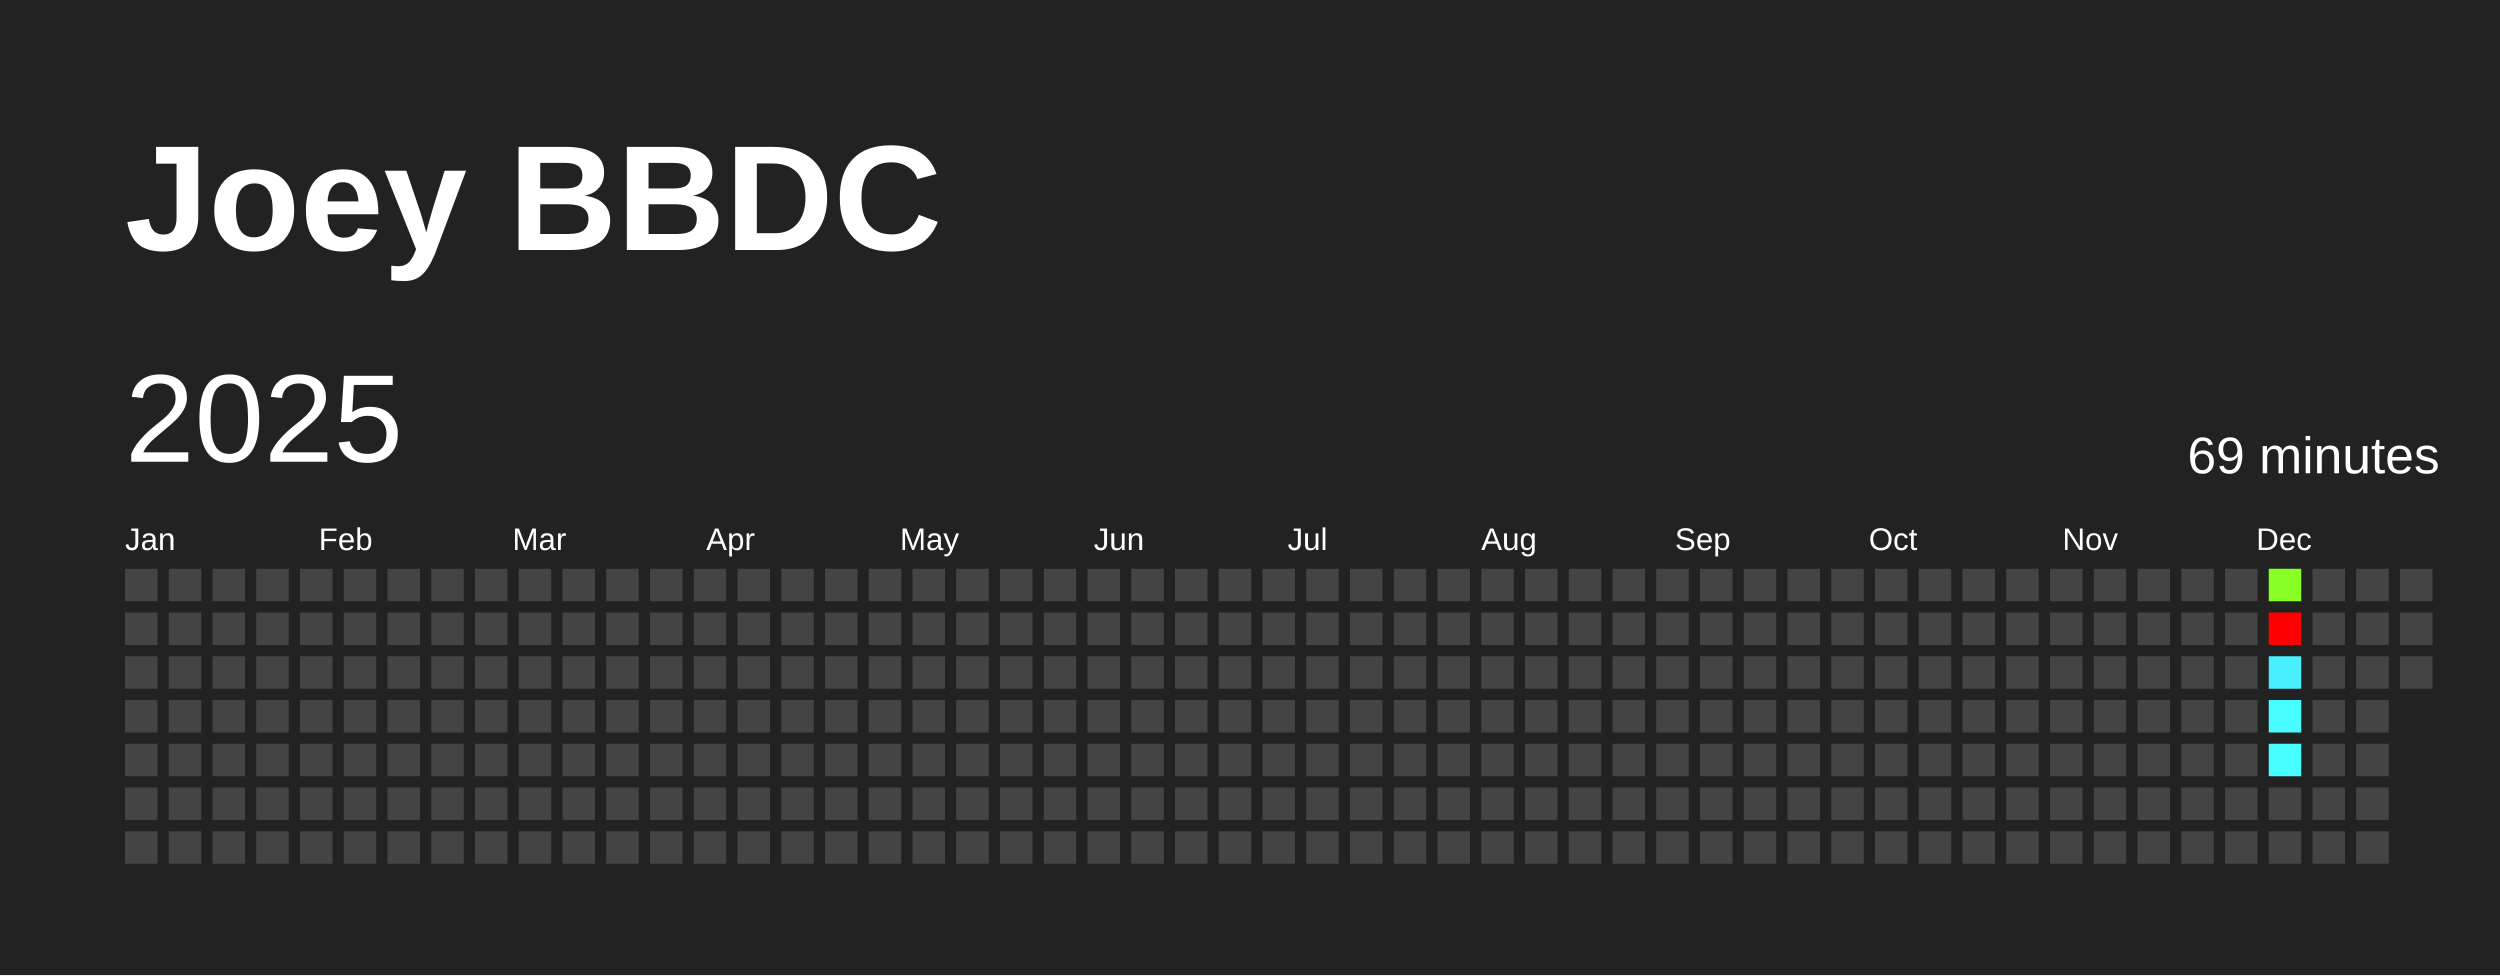
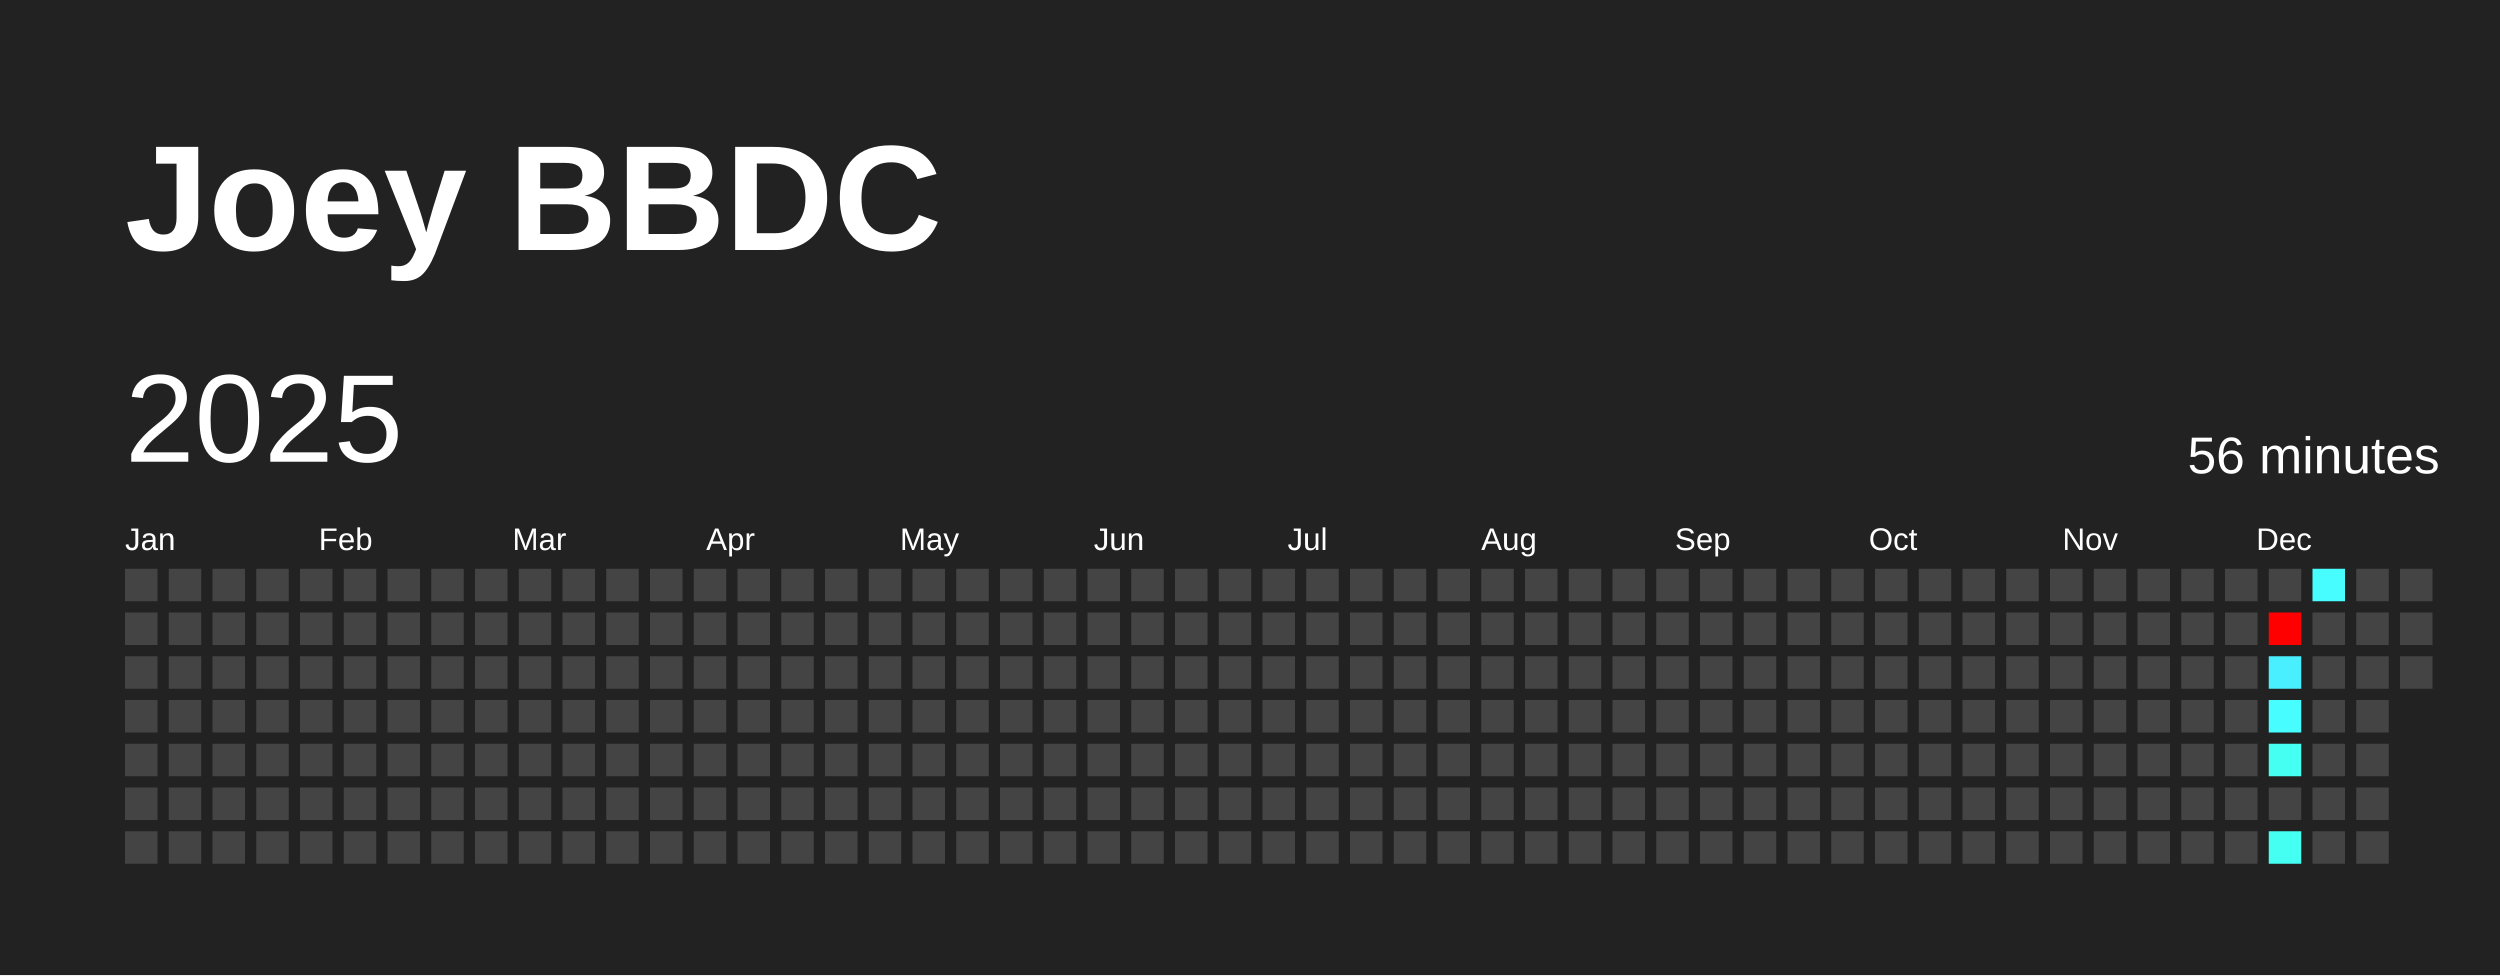
<svg xmlns="http://www.w3.org/2000/svg" baseProfile="full" height="78mm" version="1.1" viewBox="0,0,200,78" width="200mm">
  <defs />
  <rect fill="#222222" height="78" width="200" x="0" y="0" />
  <text fill="#FFFFFF" style="font-size:12px; font-family:Arial; font-weight:bold;" x="10" y="20">Joey BBDC</text>
  <text dominant-baseline="hanging" fill="#FFFFFF" style="font-size:10.0px; font-family:Arial;" x="10" y="30">2025</text>
-   <text dominant-baseline="hanging" fill="#FFFFFF" style="font-size:4.125px; font-family:Arial;" x="175" y="35">69 minutes</text>
+   <text dominant-baseline="hanging" fill="#FFFFFF" style="font-size:4.125px; font-family:Arial;" x="175" y="35">56 minutes</text>
  <text fill="#FFFFFF" style="font-size:2.5px; font-family:Arial" x="10.0" y="44">Jan</text>
  <text fill="#FFFFFF" style="font-size:2.5px; font-family:Arial" x="25.5" y="44">Feb</text>
  <text fill="#FFFFFF" style="font-size:2.5px; font-family:Arial" x="41.0" y="44">Mar</text>
  <text fill="#FFFFFF" style="font-size:2.5px; font-family:Arial" x="56.5" y="44">Apr</text>
  <text fill="#FFFFFF" style="font-size:2.5px; font-family:Arial" x="72.0" y="44">May</text>
  <text fill="#FFFFFF" style="font-size:2.5px; font-family:Arial" x="87.5" y="44">Jun</text>
  <text fill="#FFFFFF" style="font-size:2.5px; font-family:Arial" x="103.0" y="44">Jul</text>
  <text fill="#FFFFFF" style="font-size:2.5px; font-family:Arial" x="118.5" y="44">Aug</text>
  <text fill="#FFFFFF" style="font-size:2.5px; font-family:Arial" x="134.0" y="44">Sep</text>
  <text fill="#FFFFFF" style="font-size:2.5px; font-family:Arial" x="149.5" y="44">Oct</text>
  <text fill="#FFFFFF" style="font-size:2.5px; font-family:Arial" x="165.0" y="44">Nov</text>
  <text fill="#FFFFFF" style="font-size:2.5px; font-family:Arial" x="180.5" y="44">Dec</text>
  <rect fill="#444444" height="2.6" width="2.6" x="10.0" y="45.5" />
  <rect fill="#444444" height="2.6" width="2.6" x="10.0" y="49.0" />
  <rect fill="#444444" height="2.6" width="2.6" x="10.0" y="52.5" />
  <rect fill="#444444" height="2.6" width="2.6" x="10.0" y="56.0" />
  <rect fill="#444444" height="2.6" width="2.6" x="10.0" y="59.5" />
  <rect fill="#444444" height="2.6" width="2.6" x="10.0" y="63.0" />
  <rect fill="#444444" height="2.6" width="2.6" x="10.0" y="66.5" />
  <rect fill="#444444" height="2.6" width="2.6" x="13.5" y="45.5" />
  <rect fill="#444444" height="2.6" width="2.6" x="13.5" y="49.0" />
  <rect fill="#444444" height="2.6" width="2.6" x="13.5" y="52.5" />
  <rect fill="#444444" height="2.6" width="2.6" x="13.5" y="56.0" />
  <rect fill="#444444" height="2.6" width="2.6" x="13.5" y="59.5" />
  <rect fill="#444444" height="2.6" width="2.6" x="13.5" y="63.0" />
  <rect fill="#444444" height="2.6" width="2.6" x="13.5" y="66.5" />
  <rect fill="#444444" height="2.6" width="2.6" x="17.0" y="45.5" />
  <rect fill="#444444" height="2.6" width="2.6" x="17.0" y="49.0" />
  <rect fill="#444444" height="2.6" width="2.6" x="17.0" y="52.5" />
  <rect fill="#444444" height="2.6" width="2.6" x="17.0" y="56.0" />
  <rect fill="#444444" height="2.6" width="2.6" x="17.0" y="59.5" />
  <rect fill="#444444" height="2.6" width="2.6" x="17.0" y="63.0" />
  <rect fill="#444444" height="2.6" width="2.6" x="17.0" y="66.5" />
  <rect fill="#444444" height="2.6" width="2.6" x="20.5" y="45.5" />
  <rect fill="#444444" height="2.6" width="2.6" x="20.5" y="49.0" />
  <rect fill="#444444" height="2.6" width="2.6" x="20.5" y="52.5" />
  <rect fill="#444444" height="2.6" width="2.6" x="20.5" y="56.0" />
  <rect fill="#444444" height="2.6" width="2.6" x="20.5" y="59.5" />
  <rect fill="#444444" height="2.6" width="2.6" x="20.5" y="63.0" />
  <rect fill="#444444" height="2.6" width="2.6" x="20.5" y="66.5" />
  <rect fill="#444444" height="2.6" width="2.6" x="24.0" y="45.5" />
  <rect fill="#444444" height="2.6" width="2.6" x="24.0" y="49.0" />
  <rect fill="#444444" height="2.6" width="2.6" x="24.0" y="52.5" />
  <rect fill="#444444" height="2.6" width="2.6" x="24.0" y="56.0" />
  <rect fill="#444444" height="2.6" width="2.6" x="24.0" y="59.5" />
  <rect fill="#444444" height="2.6" width="2.6" x="24.0" y="63.0" />
  <rect fill="#444444" height="2.6" width="2.6" x="24.0" y="66.5" />
  <rect fill="#444444" height="2.6" width="2.6" x="27.5" y="45.5" />
  <rect fill="#444444" height="2.6" width="2.6" x="27.5" y="49.0" />
  <rect fill="#444444" height="2.6" width="2.6" x="27.5" y="52.5" />
  <rect fill="#444444" height="2.6" width="2.6" x="27.5" y="56.0" />
  <rect fill="#444444" height="2.6" width="2.6" x="27.5" y="59.5" />
  <rect fill="#444444" height="2.6" width="2.6" x="27.5" y="63.0" />
  <rect fill="#444444" height="2.6" width="2.6" x="27.5" y="66.5" />
  <rect fill="#444444" height="2.6" width="2.6" x="31.0" y="45.5" />
  <rect fill="#444444" height="2.6" width="2.6" x="31.0" y="49.0" />
  <rect fill="#444444" height="2.6" width="2.6" x="31.0" y="52.5" />
  <rect fill="#444444" height="2.6" width="2.6" x="31.0" y="56.0" />
  <rect fill="#444444" height="2.6" width="2.6" x="31.0" y="59.5" />
  <rect fill="#444444" height="2.6" width="2.6" x="31.0" y="63.0" />
  <rect fill="#444444" height="2.6" width="2.6" x="31.0" y="66.5" />
  <rect fill="#444444" height="2.6" width="2.6" x="34.5" y="45.5" />
  <rect fill="#444444" height="2.6" width="2.6" x="34.5" y="49.0" />
  <rect fill="#444444" height="2.6" width="2.6" x="34.5" y="52.5" />
  <rect fill="#444444" height="2.6" width="2.6" x="34.5" y="56.0" />
  <rect fill="#444444" height="2.6" width="2.6" x="34.5" y="59.5" />
  <rect fill="#444444" height="2.6" width="2.6" x="34.5" y="63.0" />
  <rect fill="#444444" height="2.6" width="2.6" x="34.5" y="66.5" />
  <rect fill="#444444" height="2.6" width="2.6" x="38.0" y="45.5" />
  <rect fill="#444444" height="2.6" width="2.6" x="38.0" y="49.0" />
  <rect fill="#444444" height="2.6" width="2.6" x="38.0" y="52.5" />
  <rect fill="#444444" height="2.6" width="2.6" x="38.0" y="56.0" />
  <rect fill="#444444" height="2.6" width="2.6" x="38.0" y="59.5" />
  <rect fill="#444444" height="2.6" width="2.6" x="38.0" y="63.0" />
  <rect fill="#444444" height="2.6" width="2.6" x="38.0" y="66.5" />
  <rect fill="#444444" height="2.6" width="2.6" x="41.5" y="45.5" />
  <rect fill="#444444" height="2.6" width="2.6" x="41.5" y="49.0" />
  <rect fill="#444444" height="2.6" width="2.6" x="41.5" y="52.5" />
  <rect fill="#444444" height="2.6" width="2.6" x="41.5" y="56.0" />
  <rect fill="#444444" height="2.6" width="2.6" x="41.5" y="59.5" />
  <rect fill="#444444" height="2.6" width="2.6" x="41.5" y="63.0" />
  <rect fill="#444444" height="2.6" width="2.6" x="41.5" y="66.5" />
  <rect fill="#444444" height="2.6" width="2.6" x="45.0" y="45.5" />
  <rect fill="#444444" height="2.6" width="2.6" x="45.0" y="49.0" />
  <rect fill="#444444" height="2.6" width="2.6" x="45.0" y="52.5" />
  <rect fill="#444444" height="2.6" width="2.6" x="45.0" y="56.0" />
  <rect fill="#444444" height="2.6" width="2.6" x="45.0" y="59.5" />
  <rect fill="#444444" height="2.6" width="2.6" x="45.0" y="63.0" />
  <rect fill="#444444" height="2.6" width="2.6" x="45.0" y="66.5" />
  <rect fill="#444444" height="2.6" width="2.6" x="48.5" y="45.5" />
  <rect fill="#444444" height="2.6" width="2.6" x="48.5" y="49.0" />
  <rect fill="#444444" height="2.6" width="2.6" x="48.5" y="52.5" />
  <rect fill="#444444" height="2.6" width="2.6" x="48.5" y="56.0" />
  <rect fill="#444444" height="2.6" width="2.6" x="48.5" y="59.5" />
  <rect fill="#444444" height="2.6" width="2.6" x="48.5" y="63.0" />
  <rect fill="#444444" height="2.6" width="2.6" x="48.5" y="66.5" />
  <rect fill="#444444" height="2.6" width="2.6" x="52.0" y="45.5" />
  <rect fill="#444444" height="2.6" width="2.6" x="52.0" y="49.0" />
  <rect fill="#444444" height="2.6" width="2.6" x="52.0" y="52.5" />
  <rect fill="#444444" height="2.6" width="2.6" x="52.0" y="56.0" />
  <rect fill="#444444" height="2.6" width="2.6" x="52.0" y="59.5" />
  <rect fill="#444444" height="2.6" width="2.6" x="52.0" y="63.0" />
  <rect fill="#444444" height="2.6" width="2.6" x="52.0" y="66.5" />
  <rect fill="#444444" height="2.6" width="2.6" x="55.5" y="45.5" />
  <rect fill="#444444" height="2.6" width="2.6" x="55.5" y="49.0" />
  <rect fill="#444444" height="2.6" width="2.6" x="55.5" y="52.5" />
  <rect fill="#444444" height="2.6" width="2.6" x="55.5" y="56.0" />
  <rect fill="#444444" height="2.6" width="2.6" x="55.5" y="59.5" />
  <rect fill="#444444" height="2.6" width="2.6" x="55.5" y="63.0" />
  <rect fill="#444444" height="2.6" width="2.6" x="55.5" y="66.5" />
  <rect fill="#444444" height="2.6" width="2.6" x="59.0" y="45.5" />
  <rect fill="#444444" height="2.6" width="2.6" x="59.0" y="49.0" />
  <rect fill="#444444" height="2.6" width="2.6" x="59.0" y="52.5" />
  <rect fill="#444444" height="2.6" width="2.6" x="59.0" y="56.0" />
  <rect fill="#444444" height="2.6" width="2.6" x="59.0" y="59.5" />
  <rect fill="#444444" height="2.6" width="2.6" x="59.0" y="63.0" />
  <rect fill="#444444" height="2.6" width="2.6" x="59.0" y="66.5" />
  <rect fill="#444444" height="2.6" width="2.6" x="62.5" y="45.5" />
  <rect fill="#444444" height="2.6" width="2.6" x="62.5" y="49.0" />
  <rect fill="#444444" height="2.6" width="2.6" x="62.5" y="52.5" />
  <rect fill="#444444" height="2.6" width="2.6" x="62.5" y="56.0" />
  <rect fill="#444444" height="2.6" width="2.6" x="62.5" y="59.5" />
  <rect fill="#444444" height="2.6" width="2.6" x="62.5" y="63.0" />
  <rect fill="#444444" height="2.6" width="2.6" x="62.5" y="66.5" />
  <rect fill="#444444" height="2.6" width="2.6" x="66.0" y="45.5" />
  <rect fill="#444444" height="2.6" width="2.6" x="66.0" y="49.0" />
  <rect fill="#444444" height="2.6" width="2.6" x="66.0" y="52.5" />
  <rect fill="#444444" height="2.6" width="2.6" x="66.0" y="56.0" />
  <rect fill="#444444" height="2.6" width="2.6" x="66.0" y="59.5" />
  <rect fill="#444444" height="2.6" width="2.6" x="66.0" y="63.0" />
  <rect fill="#444444" height="2.6" width="2.6" x="66.0" y="66.5" />
  <rect fill="#444444" height="2.6" width="2.6" x="69.5" y="45.5" />
  <rect fill="#444444" height="2.6" width="2.6" x="69.5" y="49.0" />
  <rect fill="#444444" height="2.6" width="2.6" x="69.5" y="52.5" />
  <rect fill="#444444" height="2.6" width="2.6" x="69.5" y="56.0" />
  <rect fill="#444444" height="2.6" width="2.6" x="69.5" y="59.5" />
  <rect fill="#444444" height="2.6" width="2.6" x="69.5" y="63.0" />
  <rect fill="#444444" height="2.6" width="2.6" x="69.5" y="66.5" />
  <rect fill="#444444" height="2.6" width="2.6" x="73.0" y="45.5" />
  <rect fill="#444444" height="2.6" width="2.6" x="73.0" y="49.0" />
  <rect fill="#444444" height="2.6" width="2.6" x="73.0" y="52.5" />
  <rect fill="#444444" height="2.6" width="2.6" x="73.0" y="56.0" />
  <rect fill="#444444" height="2.6" width="2.6" x="73.0" y="59.5" />
  <rect fill="#444444" height="2.6" width="2.6" x="73.0" y="63.0" />
  <rect fill="#444444" height="2.6" width="2.6" x="73.0" y="66.5" />
  <rect fill="#444444" height="2.6" width="2.6" x="76.5" y="45.5" />
  <rect fill="#444444" height="2.6" width="2.6" x="76.5" y="49.0" />
  <rect fill="#444444" height="2.6" width="2.6" x="76.5" y="52.5" />
  <rect fill="#444444" height="2.6" width="2.6" x="76.5" y="56.0" />
  <rect fill="#444444" height="2.6" width="2.6" x="76.5" y="59.5" />
  <rect fill="#444444" height="2.6" width="2.6" x="76.5" y="63.0" />
  <rect fill="#444444" height="2.6" width="2.6" x="76.5" y="66.5" />
  <rect fill="#444444" height="2.6" width="2.6" x="80.0" y="45.5" />
  <rect fill="#444444" height="2.6" width="2.6" x="80.0" y="49.0" />
  <rect fill="#444444" height="2.6" width="2.6" x="80.0" y="52.5" />
  <rect fill="#444444" height="2.6" width="2.6" x="80.0" y="56.0" />
  <rect fill="#444444" height="2.6" width="2.6" x="80.0" y="59.5" />
  <rect fill="#444444" height="2.6" width="2.6" x="80.0" y="63.0" />
  <rect fill="#444444" height="2.6" width="2.6" x="80.0" y="66.5" />
  <rect fill="#444444" height="2.6" width="2.6" x="83.5" y="45.5" />
  <rect fill="#444444" height="2.6" width="2.6" x="83.5" y="49.0" />
  <rect fill="#444444" height="2.6" width="2.6" x="83.5" y="52.5" />
  <rect fill="#444444" height="2.6" width="2.6" x="83.5" y="56.0" />
  <rect fill="#444444" height="2.6" width="2.6" x="83.5" y="59.5" />
  <rect fill="#444444" height="2.6" width="2.6" x="83.5" y="63.0" />
  <rect fill="#444444" height="2.6" width="2.6" x="83.5" y="66.5" />
  <rect fill="#444444" height="2.6" width="2.6" x="87.0" y="45.5" />
  <rect fill="#444444" height="2.6" width="2.6" x="87.0" y="49.0" />
  <rect fill="#444444" height="2.6" width="2.6" x="87.0" y="52.5" />
  <rect fill="#444444" height="2.6" width="2.6" x="87.0" y="56.0" />
  <rect fill="#444444" height="2.6" width="2.6" x="87.0" y="59.5" />
  <rect fill="#444444" height="2.6" width="2.6" x="87.0" y="63.0" />
  <rect fill="#444444" height="2.6" width="2.6" x="87.0" y="66.5" />
  <rect fill="#444444" height="2.6" width="2.6" x="90.5" y="45.5" />
  <rect fill="#444444" height="2.6" width="2.6" x="90.5" y="49.0" />
  <rect fill="#444444" height="2.6" width="2.6" x="90.5" y="52.5" />
  <rect fill="#444444" height="2.6" width="2.6" x="90.5" y="56.0" />
  <rect fill="#444444" height="2.6" width="2.6" x="90.5" y="59.5" />
  <rect fill="#444444" height="2.6" width="2.6" x="90.5" y="63.0" />
  <rect fill="#444444" height="2.6" width="2.6" x="90.5" y="66.5" />
  <rect fill="#444444" height="2.6" width="2.6" x="94.0" y="45.5" />
  <rect fill="#444444" height="2.6" width="2.6" x="94.0" y="49.0" />
  <rect fill="#444444" height="2.6" width="2.6" x="94.0" y="52.5" />
  <rect fill="#444444" height="2.6" width="2.6" x="94.0" y="56.0" />
  <rect fill="#444444" height="2.6" width="2.6" x="94.0" y="59.5" />
  <rect fill="#444444" height="2.6" width="2.6" x="94.0" y="63.0" />
  <rect fill="#444444" height="2.6" width="2.6" x="94.0" y="66.5" />
  <rect fill="#444444" height="2.6" width="2.6" x="97.5" y="45.5" />
  <rect fill="#444444" height="2.6" width="2.6" x="97.5" y="49.0" />
  <rect fill="#444444" height="2.6" width="2.6" x="97.5" y="52.5" />
  <rect fill="#444444" height="2.6" width="2.6" x="97.5" y="56.0" />
  <rect fill="#444444" height="2.6" width="2.6" x="97.5" y="59.5" />
  <rect fill="#444444" height="2.6" width="2.6" x="97.5" y="63.0" />
  <rect fill="#444444" height="2.6" width="2.6" x="97.5" y="66.5" />
  <rect fill="#444444" height="2.6" width="2.6" x="101.0" y="45.5" />
  <rect fill="#444444" height="2.6" width="2.6" x="101.0" y="49.0" />
  <rect fill="#444444" height="2.6" width="2.6" x="101.0" y="52.5" />
  <rect fill="#444444" height="2.6" width="2.6" x="101.0" y="56.0" />
  <rect fill="#444444" height="2.6" width="2.6" x="101.0" y="59.5" />
  <rect fill="#444444" height="2.6" width="2.6" x="101.0" y="63.0" />
  <rect fill="#444444" height="2.6" width="2.6" x="101.0" y="66.5" />
  <rect fill="#444444" height="2.6" width="2.6" x="104.5" y="45.5" />
  <rect fill="#444444" height="2.6" width="2.6" x="104.5" y="49.0" />
  <rect fill="#444444" height="2.6" width="2.6" x="104.5" y="52.5" />
  <rect fill="#444444" height="2.6" width="2.6" x="104.5" y="56.0" />
  <rect fill="#444444" height="2.6" width="2.6" x="104.5" y="59.5" />
  <rect fill="#444444" height="2.6" width="2.6" x="104.5" y="63.0" />
  <rect fill="#444444" height="2.6" width="2.6" x="104.5" y="66.5" />
  <rect fill="#444444" height="2.6" width="2.6" x="108.0" y="45.5" />
  <rect fill="#444444" height="2.6" width="2.6" x="108.0" y="49.0" />
  <rect fill="#444444" height="2.6" width="2.6" x="108.0" y="52.5" />
  <rect fill="#444444" height="2.6" width="2.6" x="108.0" y="56.0" />
  <rect fill="#444444" height="2.6" width="2.6" x="108.0" y="59.5" />
  <rect fill="#444444" height="2.6" width="2.6" x="108.0" y="63.0" />
  <rect fill="#444444" height="2.6" width="2.6" x="108.0" y="66.5" />
  <rect fill="#444444" height="2.6" width="2.6" x="111.5" y="45.5" />
  <rect fill="#444444" height="2.6" width="2.6" x="111.5" y="49.0" />
  <rect fill="#444444" height="2.6" width="2.6" x="111.5" y="52.5" />
  <rect fill="#444444" height="2.6" width="2.6" x="111.5" y="56.0" />
  <rect fill="#444444" height="2.6" width="2.6" x="111.5" y="59.5" />
  <rect fill="#444444" height="2.6" width="2.6" x="111.5" y="63.0" />
  <rect fill="#444444" height="2.6" width="2.6" x="111.5" y="66.5" />
  <rect fill="#444444" height="2.6" width="2.6" x="115.0" y="45.5" />
  <rect fill="#444444" height="2.6" width="2.6" x="115.0" y="49.0" />
  <rect fill="#444444" height="2.6" width="2.6" x="115.0" y="52.5" />
  <rect fill="#444444" height="2.6" width="2.6" x="115.0" y="56.0" />
  <rect fill="#444444" height="2.6" width="2.6" x="115.0" y="59.5" />
  <rect fill="#444444" height="2.6" width="2.6" x="115.0" y="63.0" />
  <rect fill="#444444" height="2.6" width="2.6" x="115.0" y="66.5" />
  <rect fill="#444444" height="2.6" width="2.6" x="118.5" y="45.5" />
  <rect fill="#444444" height="2.6" width="2.6" x="118.5" y="49.0" />
  <rect fill="#444444" height="2.6" width="2.6" x="118.5" y="52.5" />
  <rect fill="#444444" height="2.6" width="2.6" x="118.5" y="56.0" />
  <rect fill="#444444" height="2.6" width="2.6" x="118.5" y="59.5" />
  <rect fill="#444444" height="2.6" width="2.6" x="118.5" y="63.0" />
  <rect fill="#444444" height="2.6" width="2.6" x="118.5" y="66.5" />
  <rect fill="#444444" height="2.6" width="2.6" x="122.0" y="45.5" />
  <rect fill="#444444" height="2.6" width="2.6" x="122.0" y="49.0" />
  <rect fill="#444444" height="2.6" width="2.6" x="122.0" y="52.5" />
  <rect fill="#444444" height="2.6" width="2.6" x="122.0" y="56.0" />
  <rect fill="#444444" height="2.6" width="2.6" x="122.0" y="59.5" />
  <rect fill="#444444" height="2.6" width="2.6" x="122.0" y="63.0" />
  <rect fill="#444444" height="2.6" width="2.6" x="122.0" y="66.5" />
  <rect fill="#444444" height="2.6" width="2.6" x="125.5" y="45.5" />
  <rect fill="#444444" height="2.6" width="2.6" x="125.5" y="49.0" />
  <rect fill="#444444" height="2.6" width="2.6" x="125.5" y="52.5" />
  <rect fill="#444444" height="2.6" width="2.6" x="125.5" y="56.0" />
  <rect fill="#444444" height="2.6" width="2.6" x="125.5" y="59.5" />
  <rect fill="#444444" height="2.6" width="2.6" x="125.5" y="63.0" />
  <rect fill="#444444" height="2.6" width="2.6" x="125.5" y="66.5" />
  <rect fill="#444444" height="2.6" width="2.6" x="129.0" y="45.5" />
  <rect fill="#444444" height="2.6" width="2.6" x="129.0" y="49.0" />
  <rect fill="#444444" height="2.6" width="2.6" x="129.0" y="52.5" />
  <rect fill="#444444" height="2.6" width="2.6" x="129.0" y="56.0" />
  <rect fill="#444444" height="2.6" width="2.6" x="129.0" y="59.5" />
  <rect fill="#444444" height="2.6" width="2.6" x="129.0" y="63.0" />
  <rect fill="#444444" height="2.6" width="2.6" x="129.0" y="66.5" />
  <rect fill="#444444" height="2.6" width="2.6" x="132.5" y="45.5" />
  <rect fill="#444444" height="2.6" width="2.6" x="132.5" y="49.0" />
  <rect fill="#444444" height="2.6" width="2.6" x="132.5" y="52.5" />
  <rect fill="#444444" height="2.6" width="2.6" x="132.5" y="56.0" />
  <rect fill="#444444" height="2.6" width="2.6" x="132.5" y="59.5" />
  <rect fill="#444444" height="2.6" width="2.6" x="132.5" y="63.0" />
  <rect fill="#444444" height="2.6" width="2.6" x="132.5" y="66.5" />
  <rect fill="#444444" height="2.6" width="2.6" x="136.0" y="45.5" />
  <rect fill="#444444" height="2.6" width="2.6" x="136.0" y="49.0" />
  <rect fill="#444444" height="2.6" width="2.6" x="136.0" y="52.5" />
  <rect fill="#444444" height="2.6" width="2.6" x="136.0" y="56.0" />
  <rect fill="#444444" height="2.6" width="2.6" x="136.0" y="59.5" />
  <rect fill="#444444" height="2.6" width="2.6" x="136.0" y="63.0" />
  <rect fill="#444444" height="2.6" width="2.6" x="136.0" y="66.5" />
  <rect fill="#444444" height="2.6" width="2.6" x="139.5" y="45.5" />
  <rect fill="#444444" height="2.6" width="2.6" x="139.5" y="49.0" />
  <rect fill="#444444" height="2.6" width="2.6" x="139.5" y="52.5" />
  <rect fill="#444444" height="2.6" width="2.6" x="139.5" y="56.0" />
  <rect fill="#444444" height="2.6" width="2.6" x="139.5" y="59.5" />
  <rect fill="#444444" height="2.6" width="2.6" x="139.5" y="63.0" />
  <rect fill="#444444" height="2.6" width="2.6" x="139.5" y="66.5" />
  <rect fill="#444444" height="2.6" width="2.6" x="143.0" y="45.5" />
  <rect fill="#444444" height="2.6" width="2.6" x="143.0" y="49.0" />
  <rect fill="#444444" height="2.6" width="2.6" x="143.0" y="52.5" />
  <rect fill="#444444" height="2.6" width="2.6" x="143.0" y="56.0" />
  <rect fill="#444444" height="2.6" width="2.6" x="143.0" y="59.5" />
  <rect fill="#444444" height="2.6" width="2.6" x="143.0" y="63.0" />
  <rect fill="#444444" height="2.6" width="2.6" x="143.0" y="66.5" />
  <rect fill="#444444" height="2.6" width="2.6" x="146.5" y="45.5" />
  <rect fill="#444444" height="2.6" width="2.6" x="146.5" y="49.0" />
  <rect fill="#444444" height="2.6" width="2.6" x="146.5" y="52.5" />
  <rect fill="#444444" height="2.6" width="2.6" x="146.5" y="56.0" />
  <rect fill="#444444" height="2.6" width="2.6" x="146.5" y="59.5" />
  <rect fill="#444444" height="2.6" width="2.6" x="146.5" y="63.0" />
  <rect fill="#444444" height="2.6" width="2.6" x="146.5" y="66.5" />
  <rect fill="#444444" height="2.6" width="2.6" x="150.0" y="45.5" />
  <rect fill="#444444" height="2.6" width="2.6" x="150.0" y="49.0" />
  <rect fill="#444444" height="2.6" width="2.6" x="150.0" y="52.5" />
  <rect fill="#444444" height="2.6" width="2.6" x="150.0" y="56.0" />
  <rect fill="#444444" height="2.6" width="2.6" x="150.0" y="59.5" />
  <rect fill="#444444" height="2.6" width="2.6" x="150.0" y="63.0" />
  <rect fill="#444444" height="2.6" width="2.6" x="150.0" y="66.5" />
  <rect fill="#444444" height="2.6" width="2.6" x="153.5" y="45.5" />
  <rect fill="#444444" height="2.6" width="2.6" x="153.5" y="49.0" />
  <rect fill="#444444" height="2.6" width="2.6" x="153.5" y="52.5" />
  <rect fill="#444444" height="2.6" width="2.6" x="153.5" y="56.0" />
  <rect fill="#444444" height="2.6" width="2.6" x="153.5" y="59.5" />
  <rect fill="#444444" height="2.6" width="2.6" x="153.5" y="63.0" />
  <rect fill="#444444" height="2.6" width="2.6" x="153.5" y="66.5" />
  <rect fill="#444444" height="2.6" width="2.6" x="157.0" y="45.5" />
  <rect fill="#444444" height="2.6" width="2.6" x="157.0" y="49.0" />
  <rect fill="#444444" height="2.6" width="2.6" x="157.0" y="52.5" />
  <rect fill="#444444" height="2.6" width="2.6" x="157.0" y="56.0" />
  <rect fill="#444444" height="2.6" width="2.6" x="157.0" y="59.5" />
  <rect fill="#444444" height="2.6" width="2.6" x="157.0" y="63.0" />
  <rect fill="#444444" height="2.6" width="2.6" x="157.0" y="66.5" />
  <rect fill="#444444" height="2.6" width="2.6" x="160.5" y="45.5" />
  <rect fill="#444444" height="2.6" width="2.6" x="160.5" y="49.0" />
  <rect fill="#444444" height="2.6" width="2.6" x="160.5" y="52.5" />
  <rect fill="#444444" height="2.6" width="2.6" x="160.5" y="56.0" />
  <rect fill="#444444" height="2.6" width="2.6" x="160.5" y="59.5" />
  <rect fill="#444444" height="2.6" width="2.6" x="160.5" y="63.0" />
  <rect fill="#444444" height="2.6" width="2.6" x="160.5" y="66.5" />
  <rect fill="#444444" height="2.6" width="2.6" x="164.0" y="45.5" />
  <rect fill="#444444" height="2.6" width="2.6" x="164.0" y="49.0" />
  <rect fill="#444444" height="2.6" width="2.6" x="164.0" y="52.5" />
  <rect fill="#444444" height="2.6" width="2.6" x="164.0" y="56.0" />
  <rect fill="#444444" height="2.6" width="2.6" x="164.0" y="59.5" />
  <rect fill="#444444" height="2.6" width="2.6" x="164.0" y="63.0" />
  <rect fill="#444444" height="2.6" width="2.6" x="164.0" y="66.5" />
  <rect fill="#444444" height="2.6" width="2.6" x="167.5" y="45.5" />
  <rect fill="#444444" height="2.6" width="2.6" x="167.5" y="49.0" />
  <rect fill="#444444" height="2.6" width="2.6" x="167.5" y="52.5" />
  <rect fill="#444444" height="2.6" width="2.6" x="167.5" y="56.0" />
  <rect fill="#444444" height="2.6" width="2.6" x="167.5" y="59.5" />
  <rect fill="#444444" height="2.6" width="2.6" x="167.5" y="63.0" />
  <rect fill="#444444" height="2.6" width="2.6" x="167.5" y="66.5" />
  <rect fill="#444444" height="2.6" width="2.6" x="171.0" y="45.5" />
  <rect fill="#444444" height="2.6" width="2.6" x="171.0" y="49.0" />
  <rect fill="#444444" height="2.6" width="2.6" x="171.0" y="52.5" />
  <rect fill="#444444" height="2.6" width="2.6" x="171.0" y="56.0" />
  <rect fill="#444444" height="2.6" width="2.6" x="171.0" y="59.5" />
  <rect fill="#444444" height="2.6" width="2.6" x="171.0" y="63.0" />
  <rect fill="#444444" height="2.6" width="2.6" x="171.0" y="66.5" />
  <rect fill="#444444" height="2.6" width="2.6" x="174.5" y="45.5" />
  <rect fill="#444444" height="2.6" width="2.6" x="174.5" y="49.0" />
  <rect fill="#444444" height="2.6" width="2.6" x="174.5" y="52.5" />
  <rect fill="#444444" height="2.6" width="2.6" x="174.5" y="56.0" />
  <rect fill="#444444" height="2.6" width="2.6" x="174.5" y="59.5" />
  <rect fill="#444444" height="2.6" width="2.6" x="174.5" y="63.0" />
  <rect fill="#444444" height="2.6" width="2.6" x="174.5" y="66.5" />
  <rect fill="#444444" height="2.6" width="2.6" x="178.0" y="45.5" />
  <rect fill="#444444" height="2.6" width="2.6" x="178.0" y="49.0" />
  <rect fill="#444444" height="2.6" width="2.6" x="178.0" y="52.5" />
  <rect fill="#444444" height="2.6" width="2.6" x="178.0" y="56.0" />
  <rect fill="#444444" height="2.6" width="2.6" x="178.0" y="59.5" />
  <rect fill="#444444" height="2.6" width="2.6" x="178.0" y="63.0" />
  <rect fill="#444444" height="2.6" width="2.6" x="178.0" y="66.5" />
-   <rect fill="#88ff25" height="2.6" width="2.6" x="181.5" y="45.5" />
+   <rect fill="#444444" height="2.6" width="2.6" x="181.5" y="45.5" />
  <rect fill="red" height="2.6" width="2.6" x="181.5" y="49.0" />
  <rect fill="#49efff" height="2.6" width="2.6" x="181.5" y="52.5" />
  <rect fill="#47fdff" height="2.6" width="2.6" x="181.5" y="56.0" />
-   <rect fill="#47fdff" height="2.6" width="2.6" x="181.5" y="59.5" />
+   <rect fill="#45fff2" height="2.6" width="2.6" x="181.5" y="59.5" />
  <rect fill="#444444" height="2.6" width="2.6" x="181.5" y="63.0" />
-   <rect fill="#444444" height="2.6" width="2.6" x="181.5" y="66.5" />
-   <rect fill="#444444" height="2.6" width="2.6" x="185.0" y="45.5" />
+   <rect fill="#45fff2" height="2.6" width="2.6" x="181.5" y="66.5" />
+   <rect fill="#47fdff" height="2.6" width="2.6" x="185.0" y="45.5" />
  <rect fill="#444444" height="2.6" width="2.6" x="185.0" y="49.0" />
  <rect fill="#444444" height="2.6" width="2.6" x="185.0" y="52.5" />
  <rect fill="#444444" height="2.6" width="2.6" x="185.0" y="56.0" />
  <rect fill="#444444" height="2.6" width="2.6" x="185.0" y="59.5" />
  <rect fill="#444444" height="2.6" width="2.6" x="185.0" y="63.0" />
  <rect fill="#444444" height="2.6" width="2.6" x="185.0" y="66.5" />
  <rect fill="#444444" height="2.6" width="2.6" x="188.5" y="45.5" />
  <rect fill="#444444" height="2.6" width="2.6" x="188.5" y="49.0" />
  <rect fill="#444444" height="2.6" width="2.6" x="188.5" y="52.5" />
  <rect fill="#444444" height="2.6" width="2.6" x="188.5" y="56.0" />
  <rect fill="#444444" height="2.6" width="2.6" x="188.5" y="59.5" />
  <rect fill="#444444" height="2.6" width="2.6" x="188.5" y="63.0" />
  <rect fill="#444444" height="2.6" width="2.6" x="188.5" y="66.5" />
  <rect fill="#444444" height="2.6" width="2.6" x="192.0" y="45.5" />
  <rect fill="#444444" height="2.6" width="2.6" x="192.0" y="49.0" />
  <rect fill="#444444" height="2.6" width="2.6" x="192.0" y="52.5" />
</svg>
